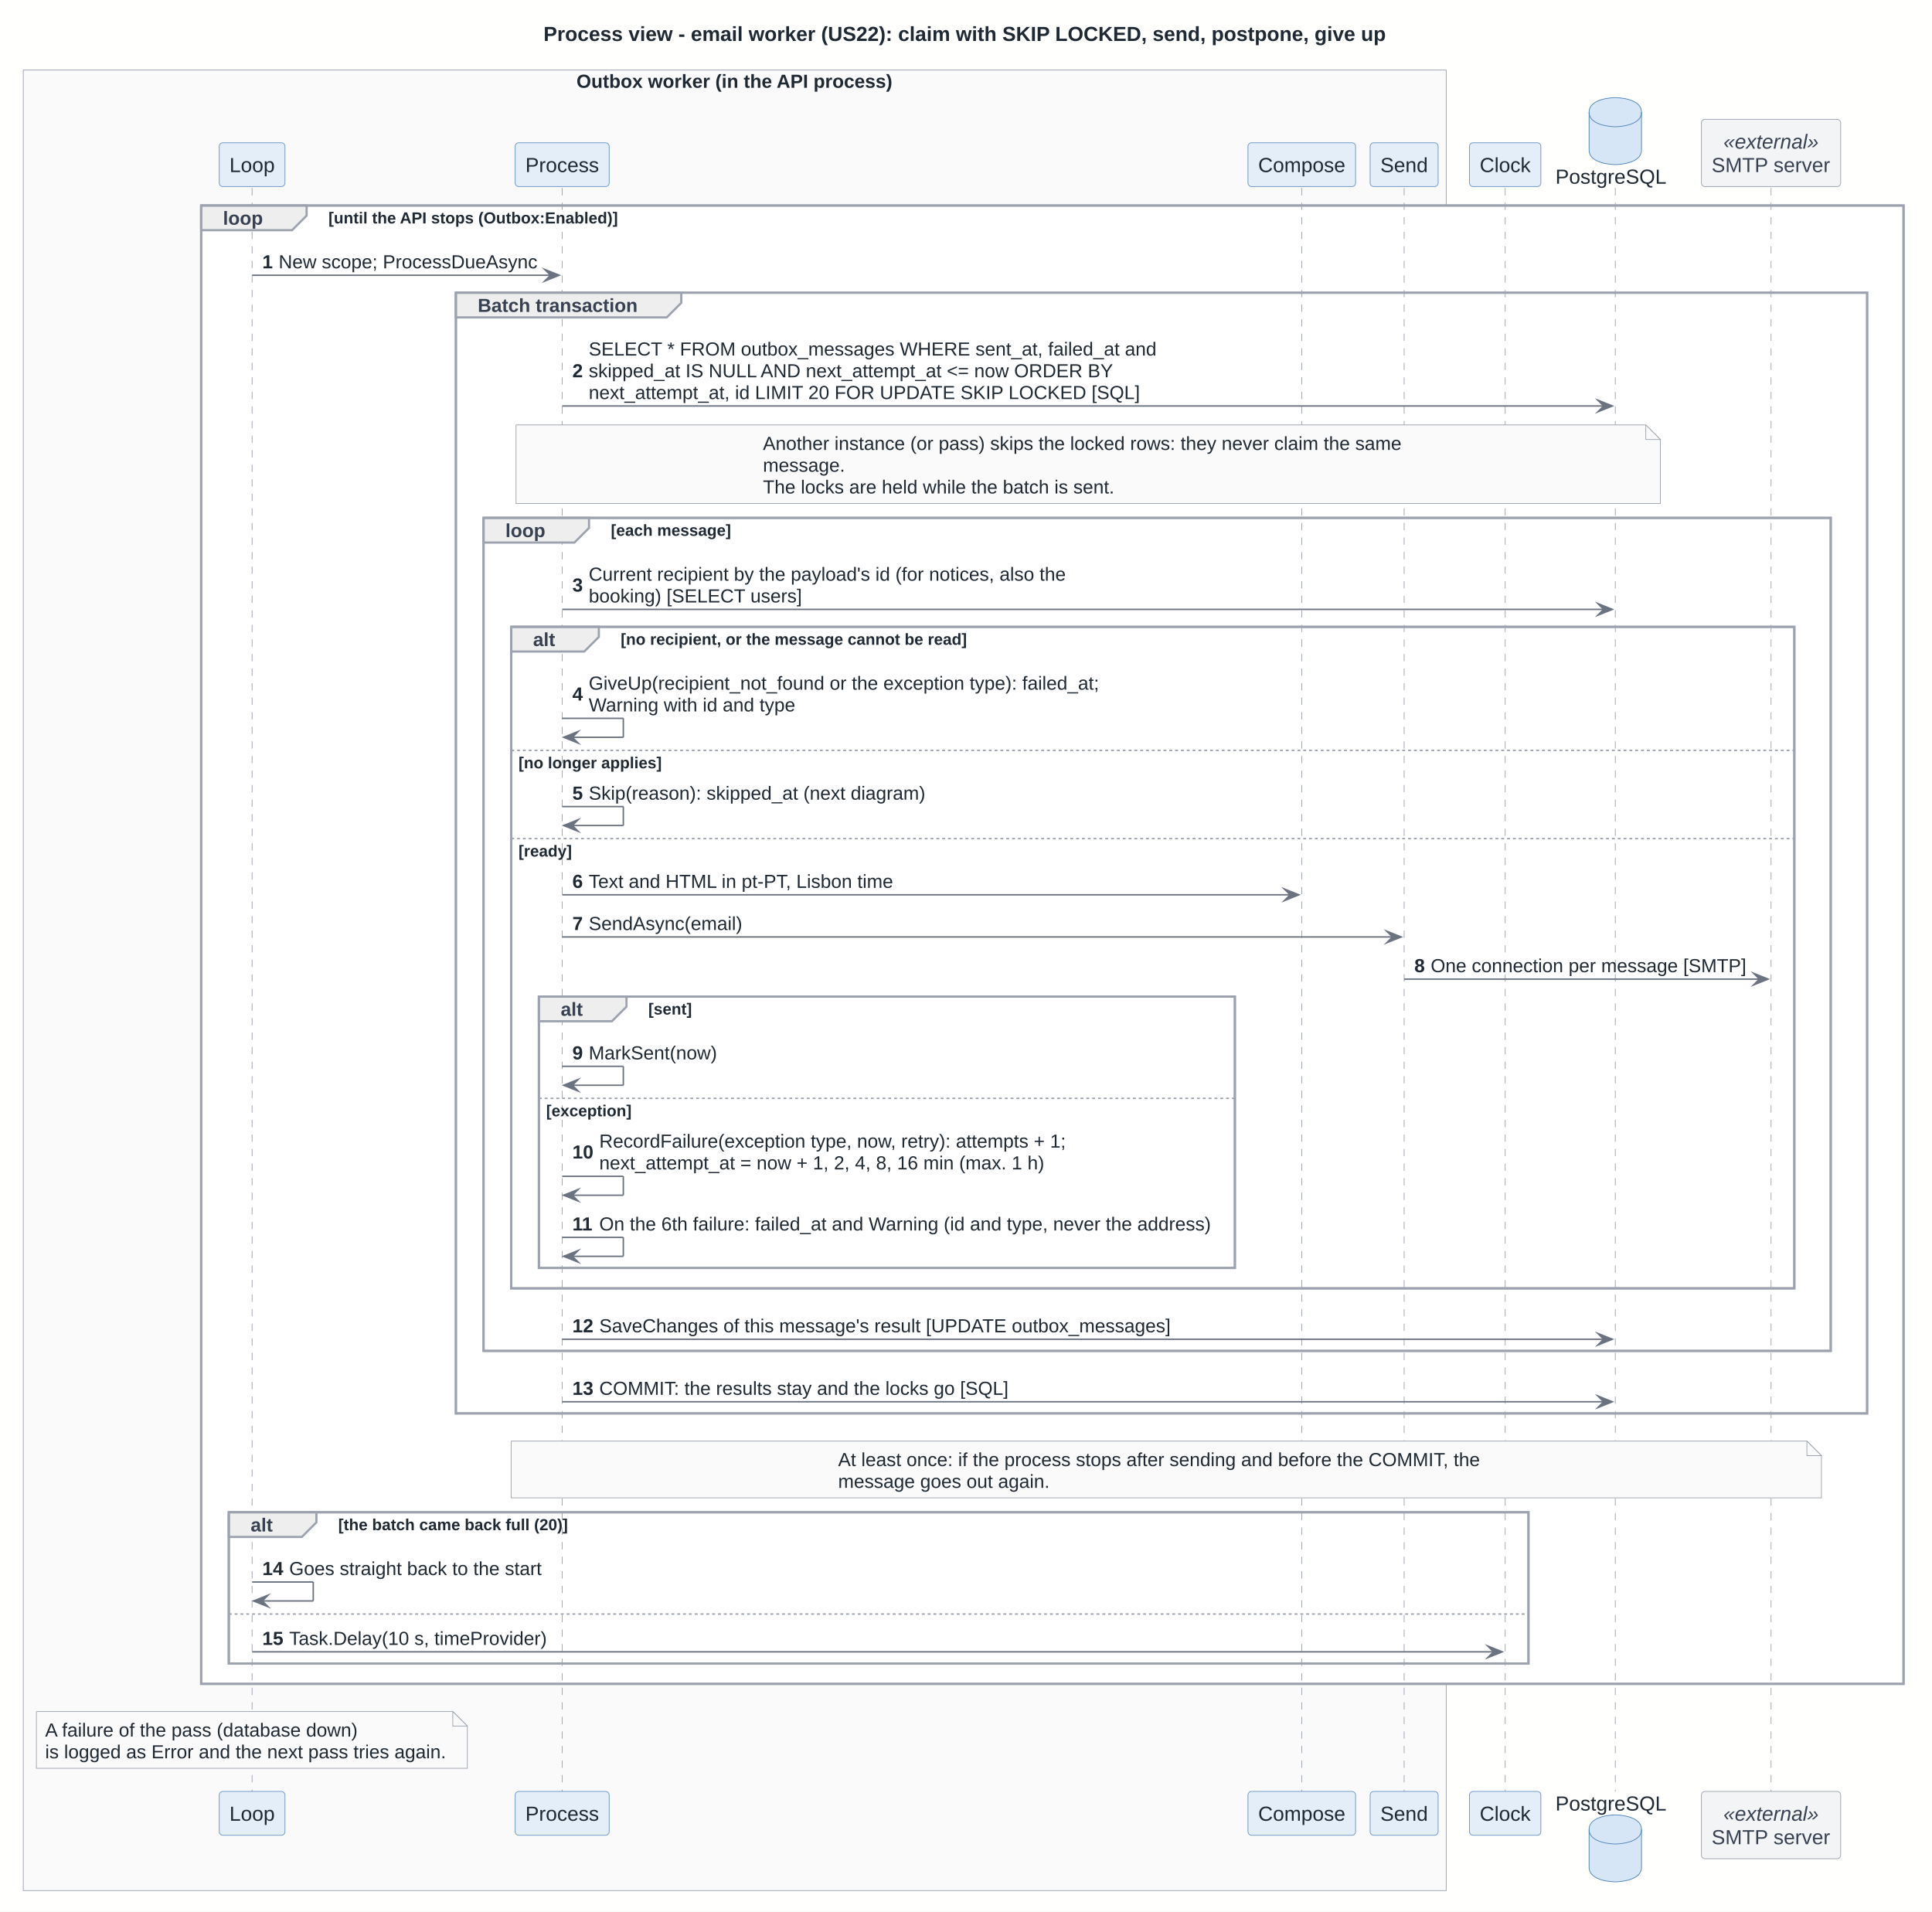
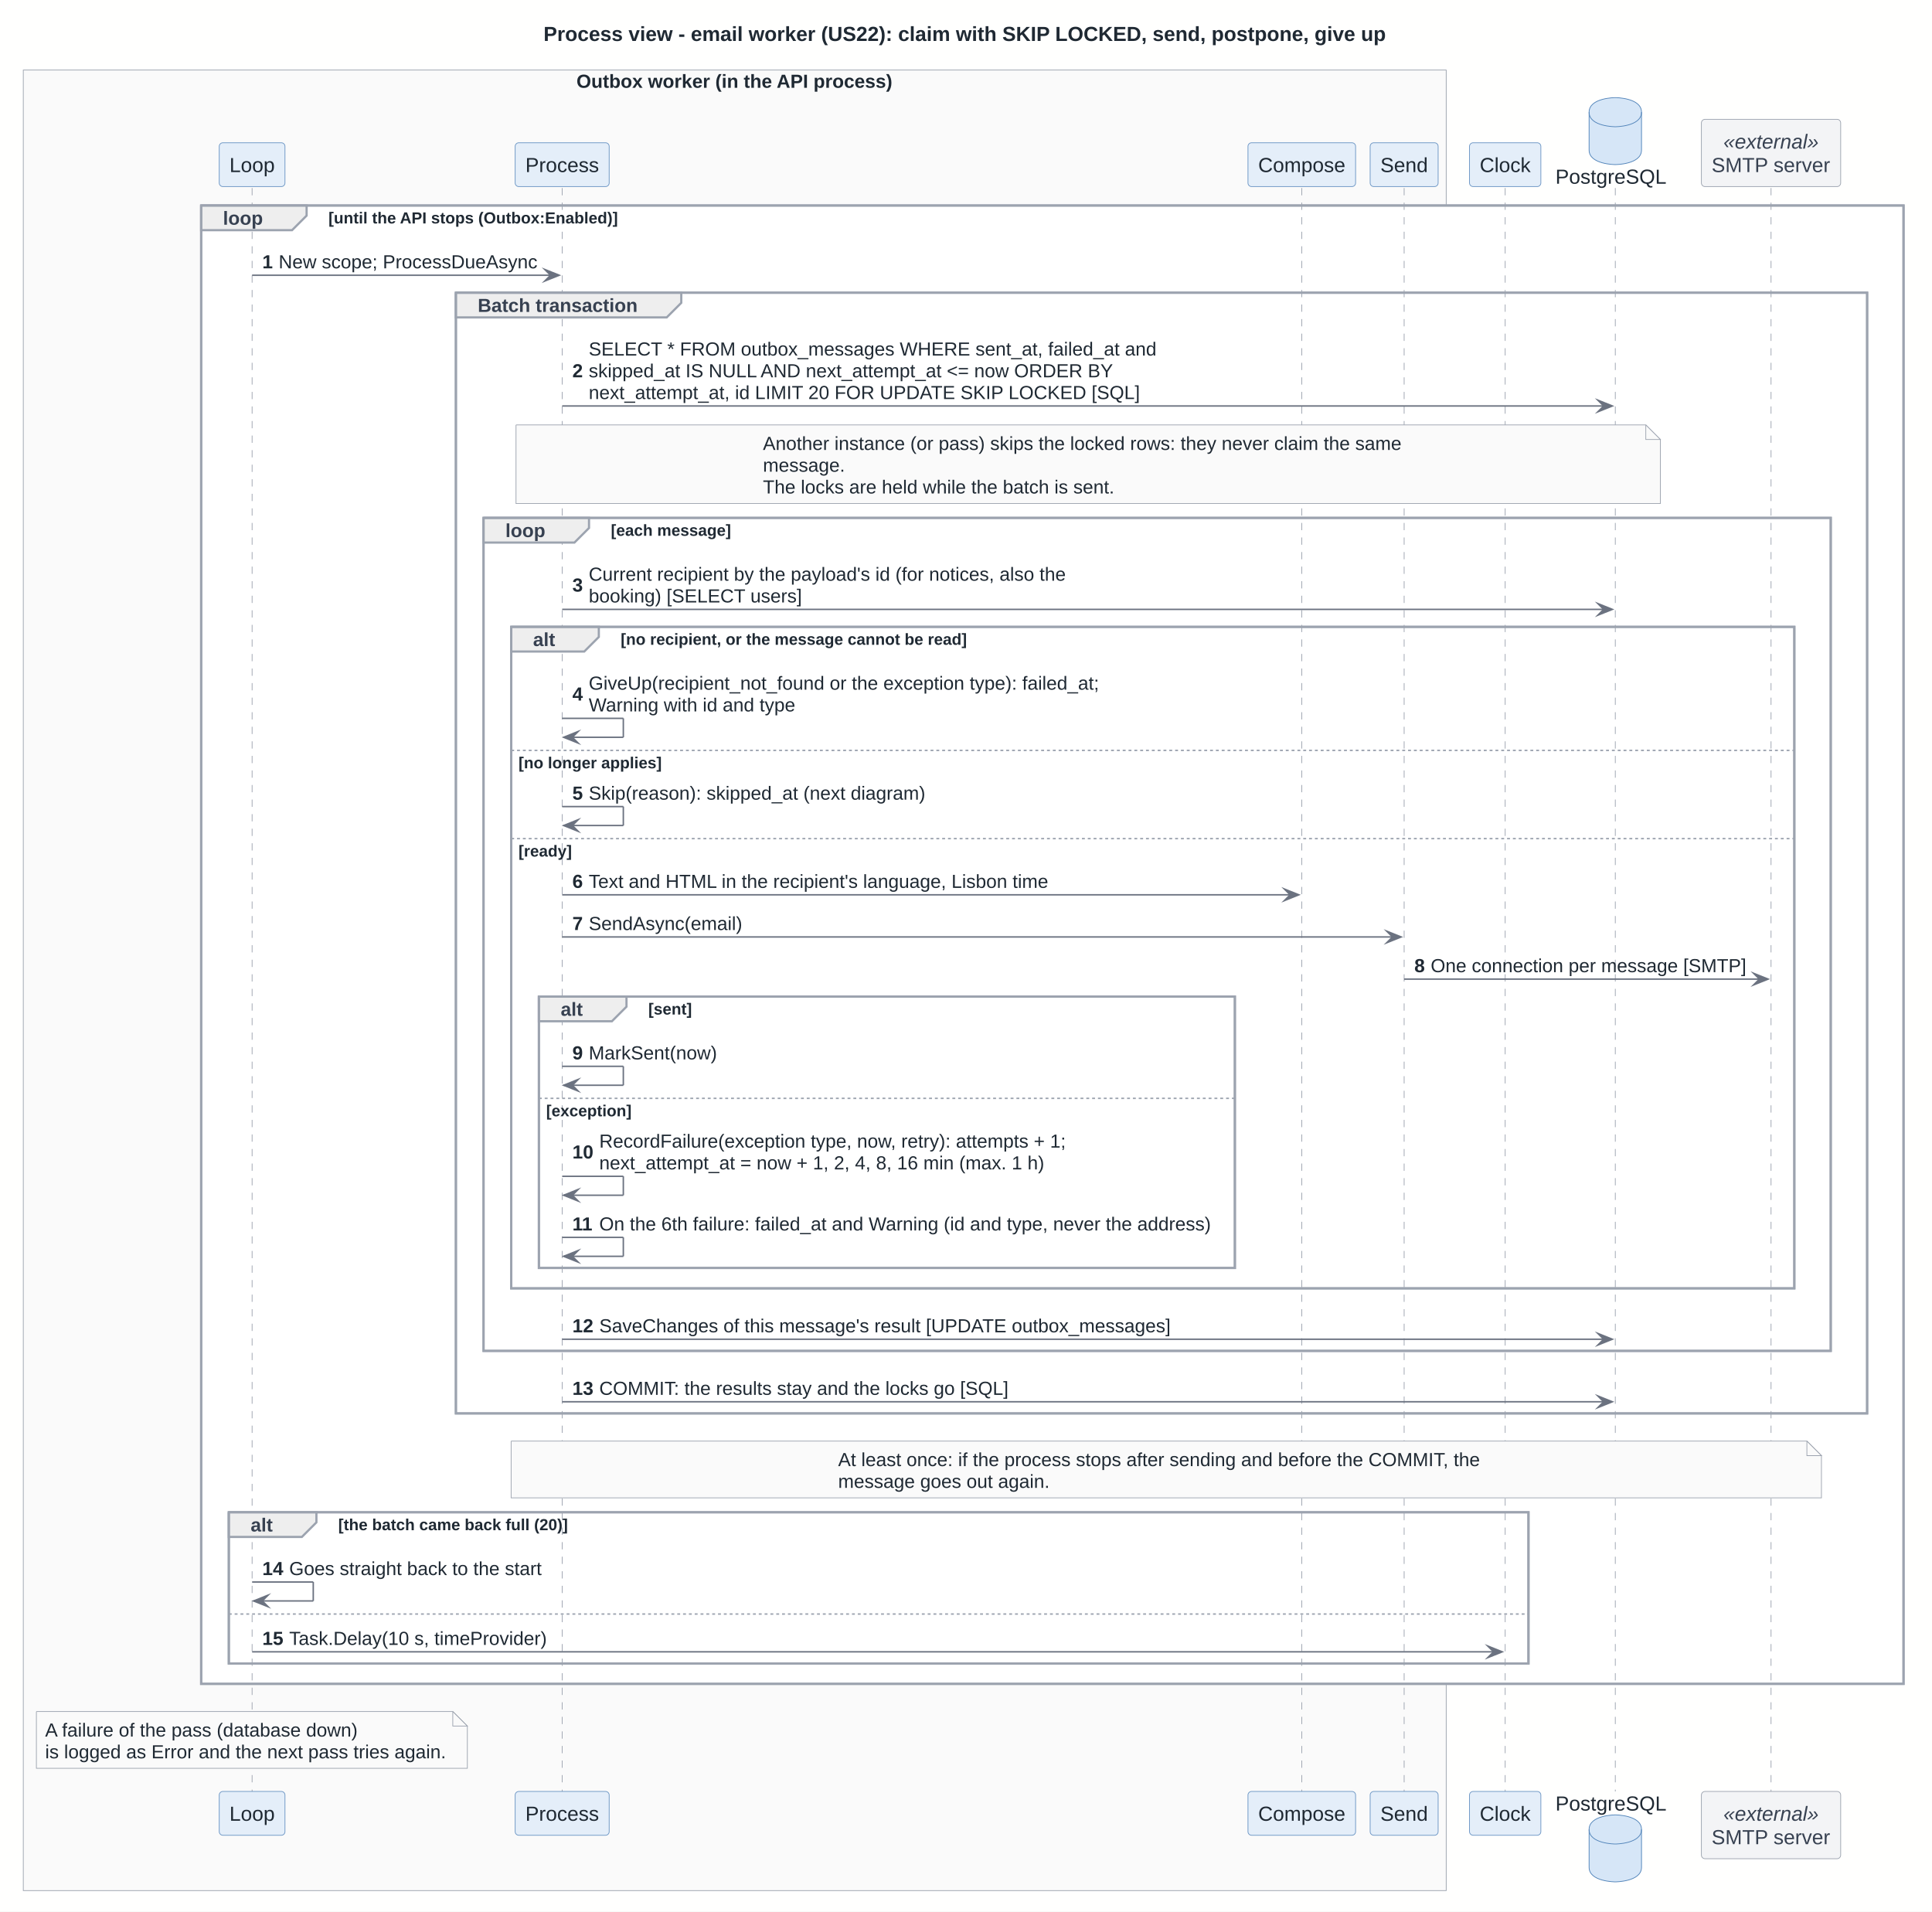
<svg xmlns="http://www.w3.org/2000/svg" version="1.1" data-diagram-type="SEQUENCE" style="width:1327px;height:1313px;background:#FFFFFE;" width="1327px" height="1313px" viewBox="0 0 1327 1313" zoomAndPan="magnify" preserveAspectRatio="none" contentStyleType="text/css">
  <defs />
  <g font-family="sans-serif" lengthAdjust="spacing">
    <rect x="0" y="0" width="1327" height="1313" fill="#FFFFFE" style="stroke:none;" />
    <g class="title" data-source-line="8">
      <text x="373.315" y="28.132" fill="#1F2933" font-size="14" textLength="578.813" font-weight="700" font-family="Arial, Liberation Sans, Helvetica, sans-serif">Process view - email worker (US22): claim with SKIP LOCKED, send, postpone, give up</text>
    </g>
    <rect x="16" y="48.099" width="977.337" height="1250.401" fill="#FAFAFA" style="stroke:#9CA3AF;stroke-width:0.5;" />
    <text x="395.955" y="60.292" fill="#1F2933" font-size="13" textLength="217.426" font-weight="700" font-family="Arial, Liberation Sans, Helvetica, sans-serif">Outbox worker (in the API process)</text>
    <rect x="138.162" y="141.146" width="1169.281" height="1015.357" fill="#FFF" style="stroke:#FFF;stroke-width:1;" />
    <rect x="138.162" y="141.146" width="1169.281" height="1015.357" fill="none" style="stroke:#9CA3AF;stroke-width:1.5;" />
    <rect x="313.132" y="201.043" width="969.311" height="769.716" fill="#FFF" style="stroke:#FFF;stroke-width:1;" />
    <rect x="313.132" y="201.043" width="969.311" height="769.716" fill="none" style="stroke:#9CA3AF;stroke-width:1.5;" />
    <rect x="332.132" y="355.685" width="925.311" height="572.126" fill="#FFF" style="stroke:#FFF;stroke-width:1;" />
    <rect x="332.132" y="355.685" width="925.311" height="572.126" fill="none" style="stroke:#9CA3AF;stroke-width:1.5;" />
    <rect x="351.132" y="430.531" width="881.311" height="454.332" fill="#FFF" style="stroke:#FFF;stroke-width:1;" />
    <rect x="351.132" y="430.531" width="881.311" height="454.332" fill="none" style="stroke:#9CA3AF;stroke-width:1.5;" />
    <rect x="370.132" y="684.47" width="478.043" height="186.393" fill="#FFF" style="stroke:#FFF;stroke-width:1;" />
    <rect x="370.132" y="684.47" width="478.043" height="186.393" fill="none" style="stroke:#9CA3AF;stroke-width:1.5;" />
    <rect x="157.162" y="1038.657" width="892.678" height="103.846" fill="#FFF" style="stroke:#FFF;stroke-width:1;" />
    <rect x="157.162" y="1038.657" width="892.678" height="103.846" fill="none" style="stroke:#9CA3AF;stroke-width:1.5;" />
    <g>
      <rect x="169.662" y="129.146" width="8" height="1101.255" fill="#000" fill-opacity="0" />
      <line x1="173.162" y1="129.146" x2="173.162" y2="1230.401" style="stroke:#9CA3AF;stroke-width:0.5;stroke-dasharray:5,5;" />
    </g>
    <g>
      <rect x="382.632" y="129.146" width="8" height="1101.255" fill="#000" fill-opacity="0" />
      <line x1="386.132" y1="129.146" x2="386.132" y2="1230.401" style="stroke:#9CA3AF;stroke-width:0.5;stroke-dasharray:5,5;" />
    </g>
    <g>
      <rect x="890.634" y="129.146" width="8" height="1101.255" fill="#000" fill-opacity="0" />
      <line x1="894.134" y1="129.146" x2="894.134" y2="1230.401" style="stroke:#9CA3AF;stroke-width:0.5;stroke-dasharray:5,5;" />
    </g>
    <g>
      <rect x="960.94" y="129.146" width="8" height="1101.255" fill="#000" fill-opacity="0" />
      <line x1="964.44" y1="129.146" x2="964.44" y2="1230.401" style="stroke:#9CA3AF;stroke-width:0.5;stroke-dasharray:5,5;" />
    </g>
    <g>
      <rect x="1030.34" y="129.146" width="8" height="1101.255" fill="#000" fill-opacity="0" />
      <line x1="1033.84" y1="129.146" x2="1033.84" y2="1230.401" style="stroke:#9CA3AF;stroke-width:0.5;stroke-dasharray:5,5;" />
    </g>
    <g>
      <rect x="1105.974" y="129.146" width="8" height="1101.255" fill="#000" fill-opacity="0" />
      <line x1="1109.474" y1="129.146" x2="1109.474" y2="1230.401" style="stroke:#9CA3AF;stroke-width:0.5;stroke-dasharray:5,5;" />
    </g>
    <g>
      <rect x="1212.943" y="129.146" width="8" height="1101.255" fill="#000" fill-opacity="0" />
      <line x1="1216.443" y1="129.146" x2="1216.443" y2="1230.401" style="stroke:#9CA3AF;stroke-width:0.5;stroke-dasharray:5,5;" />
    </g>
    <rect x="150.589" y="98.047" width="45.145" height="30.099" fill="#E4EEF9" style="stroke:#6B95C4;stroke-width:0.5;" rx="2.5" ry="2.5" />
    <text x="157.589" y="118.179" fill="#1F2933" font-size="14" textLength="31.145" font-family="Arial, Liberation Sans, Helvetica, sans-serif">Loop</text>
    <rect x="353.846" y="98.047" width="64.572" height="30.099" fill="#E4EEF9" style="stroke:#6B95C4;stroke-width:0.5;" rx="2.5" ry="2.5" />
    <text x="360.846" y="118.179" fill="#1F2933" font-size="14" textLength="50.572" font-family="Arial, Liberation Sans, Helvetica, sans-serif">Process</text>
    <rect x="857.175" y="98.047" width="73.917" height="30.099" fill="#E4EEF9" style="stroke:#6B95C4;stroke-width:0.5;" rx="2.5" ry="2.5" />
    <text x="864.175" y="118.179" fill="#1F2933" font-size="14" textLength="59.917" font-family="Arial, Liberation Sans, Helvetica, sans-serif">Compose</text>
    <rect x="941.092" y="98.047" width="46.696" height="30.099" fill="#E4EEF9" style="stroke:#6B95C4;stroke-width:0.5;" rx="2.5" ry="2.5" />
    <text x="948.092" y="118.179" fill="#1F2933" font-size="14" textLength="32.696" font-family="Arial, Liberation Sans, Helvetica, sans-serif">Send</text>
    <rect x="1009.337" y="98.047" width="49.007" height="30.099" fill="#E4EEF9" style="stroke:#6B95C4;stroke-width:0.5;" rx="2.5" ry="2.5" />
    <text x="1016.337" y="118.179" fill="#1F2933" font-size="14" textLength="35.007" font-family="Arial, Liberation Sans, Helvetica, sans-serif">Clock</text>
    <text x="1068.344" y="126.179" fill="#1F2933" font-size="14" textLength="76.262" font-family="Arial, Liberation Sans, Helvetica, sans-serif">PostgreSQL</text>
    <path d="M1091.474,77.047 C1091.474,67.047 1109.474,67.047 1109.474,67.047 C1109.474,67.047 1127.474,67.047 1127.474,77.047 L1127.474,103.047 C1127.474,113.047 1109.474,113.047 1109.474,113.047 C1109.474,113.047 1091.474,113.047 1091.474,103.047 L1091.474,77.047" style="stroke:#4F82B8;stroke-width:0.5;" fill="#D6E6F7" />
    <path d="M1091.474,77.047 C1091.474,87.047 1109.474,87.047 1109.474,87.047 C1109.474,87.047 1127.474,87.047 1127.474,77.047" style="stroke:#4F82B8;stroke-width:0.5;" fill="none" />
    <rect x="1168.605" y="81.949" width="95.676" height="46.197" fill="#F3F4F6" style="stroke:#9CA3AF;stroke-width:0.5;" rx="2.5" ry="2.5" />
    <text x="1183.753" y="102.081" fill="#374151" font-size="14" textLength="65.379" font-style="italic" font-family="Arial, Liberation Sans, Helvetica, sans-serif">«external»</text>
    <text x="1175.605" y="118.179" fill="#374151" font-size="14" textLength="81.676" font-family="Arial, Liberation Sans, Helvetica, sans-serif">SMTP server</text>
    <rect x="150.589" y="1230.401" width="45.145" height="30.099" fill="#E4EEF9" style="stroke:#6B95C4;stroke-width:0.5;" rx="2.5" ry="2.5" />
    <text x="157.589" y="1250.533" fill="#1F2933" font-size="14" textLength="31.145" font-family="Arial, Liberation Sans, Helvetica, sans-serif">Loop</text>
    <rect x="353.846" y="1230.401" width="64.572" height="30.099" fill="#E4EEF9" style="stroke:#6B95C4;stroke-width:0.5;" rx="2.5" ry="2.5" />
    <text x="360.846" y="1250.533" fill="#1F2933" font-size="14" textLength="50.572" font-family="Arial, Liberation Sans, Helvetica, sans-serif">Process</text>
    <rect x="857.175" y="1230.401" width="73.917" height="30.099" fill="#E4EEF9" style="stroke:#6B95C4;stroke-width:0.5;" rx="2.5" ry="2.5" />
    <text x="864.175" y="1250.533" fill="#1F2933" font-size="14" textLength="59.917" font-family="Arial, Liberation Sans, Helvetica, sans-serif">Compose</text>
    <rect x="941.092" y="1230.401" width="46.696" height="30.099" fill="#E4EEF9" style="stroke:#6B95C4;stroke-width:0.5;" rx="2.5" ry="2.5" />
    <text x="948.092" y="1250.533" fill="#1F2933" font-size="14" textLength="32.696" font-family="Arial, Liberation Sans, Helvetica, sans-serif">Send</text>
    <rect x="1009.337" y="1230.401" width="49.007" height="30.099" fill="#E4EEF9" style="stroke:#6B95C4;stroke-width:0.5;" rx="2.5" ry="2.5" />
    <text x="1016.337" y="1250.533" fill="#1F2933" font-size="14" textLength="35.007" font-family="Arial, Liberation Sans, Helvetica, sans-serif">Clock</text>
    <text x="1068.344" y="1243.533" fill="#1F2933" font-size="14" textLength="76.262" font-family="Arial, Liberation Sans, Helvetica, sans-serif">PostgreSQL</text>
    <path d="M1091.474,1256.5 C1091.474,1246.5 1109.474,1246.5 1109.474,1246.5 C1109.474,1246.5 1127.474,1246.5 1127.474,1256.5 L1127.474,1282.5 C1127.474,1292.5 1109.474,1292.5 1109.474,1292.5 C1109.474,1292.5 1091.474,1292.5 1091.474,1282.5 L1091.474,1256.5" style="stroke:#4F82B8;stroke-width:0.5;" fill="#D6E6F7" />
    <path d="M1091.474,1256.5 C1091.474,1266.5 1109.474,1266.5 1109.474,1266.5 C1109.474,1266.5 1127.474,1266.5 1127.474,1256.5" style="stroke:#4F82B8;stroke-width:0.5;" fill="none" />
    <rect x="1168.605" y="1230.401" width="95.676" height="46.197" fill="#F3F4F6" style="stroke:#9CA3AF;stroke-width:0.5;" rx="2.5" ry="2.5" />
    <text x="1183.753" y="1250.533" fill="#374151" font-size="14" textLength="65.379" font-style="italic" font-family="Arial, Liberation Sans, Helvetica, sans-serif">«external»</text>
    <text x="1175.605" y="1266.631" fill="#374151" font-size="14" textLength="81.676" font-family="Arial, Liberation Sans, Helvetica, sans-serif">SMTP server</text>
    <path d="M138.162,141.146 L210.596,141.146 L210.596,148.095 L200.596,158.095 L138.162,158.095 L138.162,141.146" style="stroke:#9CA3AF;stroke-width:1.5;" fill="#EEE" />
    <rect x="138.162" y="141.146" width="1169.281" height="1015.357" fill="none" style="stroke:#9CA3AF;stroke-width:1.5;" />
    <text x="153.162" y="154.34" fill="#374151" font-size="13" textLength="27.435" font-weight="700" font-family="Arial, Liberation Sans, Helvetica, sans-serif">loop</text>
    <text x="225.596" y="153.464" fill="#1F2933" font-size="11" textLength="199.208" font-weight="700" font-family="Arial, Liberation Sans, Helvetica, sans-serif">[until the API stops (Outbox:Enabled)]</text>
    <polygon points="374.132,185.043,384.132,189.043,374.132,193.043,378.132,189.043" fill="#6B7280" style="stroke:#6B7280;stroke-width:1;stroke-linejoin:miter;stroke-miterlimit:10;" />
    <line x1="173.162" y1="189.043" x2="380.132" y2="189.043" style="stroke:#6B7280;stroke-width:1;" />
    <text x="180.162" y="184.289" fill="#1F2933" font-size="13" font-weight="700" font-family="Arial, Liberation Sans, Helvetica, sans-serif">1</text>
    <text x="191.392" y="184.289" fill="#1F2933" font-size="13" textLength="177.741" font-family="Arial, Liberation Sans, Helvetica, sans-serif">New scope; ProcessDueAsync</text>
    <path d="M313.132,201.043 L467.934,201.043 L467.934,207.992 L457.934,217.992 L313.132,217.992 L313.132,201.043" style="stroke:#9CA3AF;stroke-width:1.5;" fill="#EEE" />
    <rect x="313.132" y="201.043" width="969.311" height="769.716" fill="none" style="stroke:#9CA3AF;stroke-width:1.5;" />
    <text x="328.132" y="214.237" fill="#374151" font-size="13" textLength="109.802" font-weight="700" font-family="Arial, Liberation Sans, Helvetica, sans-serif">Batch transaction</text>
    <polygon points="1097.474,274.838,1107.474,278.838,1097.474,282.838,1101.474,278.838" fill="#6B7280" style="stroke:#6B7280;stroke-width:1;stroke-linejoin:miter;stroke-miterlimit:10;" />
    <line x1="386.132" y1="278.838" x2="1103.474" y2="278.838" style="stroke:#6B7280;stroke-width:1;" />
    <text x="393.132" y="259.135" fill="#1F2933" font-size="13" font-weight="700" font-family="Arial, Liberation Sans, Helvetica, sans-serif">2</text>
    <text x="404.362" y="244.186" fill="#1F2933" font-size="13" textLength="390.178" font-family="Arial, Liberation Sans, Helvetica, sans-serif">SELECT * FROM outbox_messages WHERE sent_at, failed_at and</text>
    <text x="404.362" y="259.135" fill="#1F2933" font-size="13" textLength="361.29" font-family="Arial, Liberation Sans, Helvetica, sans-serif">skipped_at IS NULL AND next_attempt_at &lt;= now ORDER BY</text>
    <text x="404.362" y="274.083" fill="#1F2933" font-size="13" textLength="380.028" font-family="Arial, Liberation Sans, Helvetica, sans-serif">next_attempt_at, id LIMIT 20 FOR UPDATE SKIP LOCKED [SQL]</text>
    <path d="M354.424,291.838 L354.424,345.838 L1140.424,345.838 L1140.424,301.838 L1130.424,291.838 L354.424,291.838" style="stroke:#9CA3AF;stroke-width:0.5;" fill="#FAFAFA" />
    <path d="M1130.424,291.838 L1130.424,301.838 L1140.424,301.838 L1130.424,291.838" style="stroke:#9CA3AF;stroke-width:0.5;" fill="#FAFAFA" />
    <text x="524.011" y="309.032" fill="#1F2933" font-size="13" textLength="438.585" font-family="Arial, Liberation Sans, Helvetica, sans-serif">Another instance (or pass) skips the locked rows: they never claim the same</text>
    <text x="524.011" y="323.981" fill="#1F2933" font-size="13" textLength="56.361" font-family="Arial, Liberation Sans, Helvetica, sans-serif">message.</text>
    <text x="524.011" y="338.93" fill="#1F2933" font-size="13" textLength="241.351" font-family="Arial, Liberation Sans, Helvetica, sans-serif">The locks are held while the batch is sent.</text>
    <path d="M332.132,355.685 L404.567,355.685 L404.567,362.633 L394.567,372.633 L332.132,372.633 L332.132,355.685" style="stroke:#9CA3AF;stroke-width:1.5;" fill="#EEE" />
    <rect x="332.132" y="355.685" width="925.311" height="572.126" fill="none" style="stroke:#9CA3AF;stroke-width:1.5;" />
    <text x="347.132" y="368.878" fill="#374151" font-size="13" textLength="27.435" font-weight="700" font-family="Arial, Liberation Sans, Helvetica, sans-serif">loop</text>
    <text x="419.567" y="368.002" fill="#1F2933" font-size="11" textLength="82.543" font-weight="700" font-family="Arial, Liberation Sans, Helvetica, sans-serif">[each message]</text>
    <polygon points="1097.474,414.531,1107.474,418.531,1097.474,422.531,1101.474,418.531" fill="#6B7280" style="stroke:#6B7280;stroke-width:1;stroke-linejoin:miter;stroke-miterlimit:10;" />
    <line x1="386.132" y1="418.531" x2="1103.474" y2="418.531" style="stroke:#6B7280;stroke-width:1;" />
    <text x="393.132" y="406.302" fill="#1F2933" font-size="13" font-weight="700" font-family="Arial, Liberation Sans, Helvetica, sans-serif">3</text>
    <text x="404.362" y="398.827" fill="#1F2933" font-size="13" textLength="327.653" font-family="Arial, Liberation Sans, Helvetica, sans-serif">Current recipient by the payload's id (for notices, also the</text>
    <text x="404.362" y="413.776" fill="#1F2933" font-size="13" textLength="146.675" font-family="Arial, Liberation Sans, Helvetica, sans-serif">booking) [SELECT users]</text>
    <path d="M351.132,430.531 L411.303,430.531 L411.303,437.479 L401.303,447.479 L351.132,447.479 L351.132,430.531" style="stroke:#9CA3AF;stroke-width:1.5;" fill="#EEE" />
    <rect x="351.132" y="430.531" width="881.311" height="454.332" fill="none" style="stroke:#9CA3AF;stroke-width:1.5;" />
    <text x="366.132" y="443.725" fill="#374151" font-size="13" textLength="15.171" font-weight="700" font-family="Arial, Liberation Sans, Helvetica, sans-serif">alt</text>
    <text x="426.303" y="442.849" fill="#1F2933" font-size="11" textLength="237.778" font-weight="700" font-family="Arial, Liberation Sans, Helvetica, sans-serif">[no recipient, or the message cannot be read]</text>
    <line x1="386.132" y1="493.377" x2="428.132" y2="493.377" style="stroke:#6B7280;stroke-width:1;" />
    <line x1="428.132" y1="493.377" x2="428.132" y2="506.377" style="stroke:#6B7280;stroke-width:1;" />
    <line x1="387.132" y1="506.377" x2="428.132" y2="506.377" style="stroke:#6B7280;stroke-width:1;" />
    <polygon points="397.132,502.377,387.132,506.377,397.132,510.377,393.132,506.377" fill="#6B7280" style="stroke:#6B7280;stroke-width:1;stroke-linejoin:miter;stroke-miterlimit:10;" />
    <text x="393.132" y="481.148" fill="#1F2933" font-size="13" font-weight="700" font-family="Arial, Liberation Sans, Helvetica, sans-serif">4</text>
    <text x="404.362" y="473.673" fill="#1F2933" font-size="13" textLength="350.492" font-family="Arial, Liberation Sans, Helvetica, sans-serif">GiveUp(recipient_not_found or the exception type): failed_at;</text>
    <text x="404.362" y="488.622" fill="#1F2933" font-size="13" textLength="142.353" font-family="Arial, Liberation Sans, Helvetica, sans-serif">Warning with id and type</text>
    <line x1="351.132" y1="515.377" x2="1232.443" y2="515.377" style="stroke:#9CA3AF;stroke-width:1;stroke-dasharray:2,2;" />
    <text x="356.132" y="527.695" fill="#1F2933" font-size="11" textLength="98.393" font-weight="700" font-family="Arial, Liberation Sans, Helvetica, sans-serif">[no longer applies]</text>
    <line x1="386.132" y1="553.975" x2="428.132" y2="553.975" style="stroke:#6B7280;stroke-width:1;" />
    <line x1="428.132" y1="553.975" x2="428.132" y2="566.975" style="stroke:#6B7280;stroke-width:1;" />
    <line x1="387.132" y1="566.975" x2="428.132" y2="566.975" style="stroke:#6B7280;stroke-width:1;" />
    <polygon points="397.132,562.975,387.132,566.975,397.132,570.975,393.132,566.975" fill="#6B7280" style="stroke:#6B7280;stroke-width:1;stroke-linejoin:miter;stroke-miterlimit:10;" />
    <text x="393.132" y="549.22" fill="#1F2933" font-size="13" font-weight="700" font-family="Arial, Liberation Sans, Helvetica, sans-serif">5</text>
    <text x="404.362" y="549.22" fill="#1F2933" font-size="13" textLength="231.22" font-family="Arial, Liberation Sans, Helvetica, sans-serif">Skip(reason): skipped_at (next diagram)</text>
    <line x1="351.132" y1="575.975" x2="1232.443" y2="575.975" style="stroke:#9CA3AF;stroke-width:1;stroke-dasharray:2,2;" />
    <text x="356.132" y="588.292" fill="#1F2933" font-size="11" textLength="36.679" font-weight="700" font-family="Arial, Liberation Sans, Helvetica, sans-serif">[ready]</text>
    <polygon points="882.134,610.572,892.134,614.572,882.134,618.572,886.134,614.572" fill="#6B7280" style="stroke:#6B7280;stroke-width:1;stroke-linejoin:miter;stroke-miterlimit:10;" />
    <line x1="386.132" y1="614.572" x2="888.134" y2="614.572" style="stroke:#6B7280;stroke-width:1;" />
    <text x="393.132" y="609.817" fill="#1F2933" font-size="13" font-weight="700" font-family="Arial, Liberation Sans, Helvetica, sans-serif">6</text>
-     <text x="404.362" y="609.817" fill="#1F2933" font-size="13" textLength="212.412" font-family="Arial, Liberation Sans, Helvetica, sans-serif">Text and HTML in pt-PT, Lisbon time</text>
+     <text x="404.362" y="609.817" fill="#1F2933" font-size="13" textLength="317.542" font-family="Arial, Liberation Sans, Helvetica, sans-serif">Text and HTML in the recipient's language, Lisbon time</text>
    <polygon points="952.44,639.521,962.44,643.521,952.44,647.521,956.44,643.521" fill="#6B7280" style="stroke:#6B7280;stroke-width:1;stroke-linejoin:miter;stroke-miterlimit:10;" />
    <line x1="386.132" y1="643.521" x2="958.44" y2="643.521" style="stroke:#6B7280;stroke-width:1;" />
    <text x="393.132" y="638.766" fill="#1F2933" font-size="13" font-weight="700" font-family="Arial, Liberation Sans, Helvetica, sans-serif">7</text>
    <text x="404.362" y="638.766" fill="#1F2933" font-size="13" textLength="105.485" font-family="Arial, Liberation Sans, Helvetica, sans-serif">SendAsync(email)</text>
    <polygon points="1204.443,668.47,1214.443,672.47,1204.443,676.47,1208.443,672.47" fill="#6B7280" style="stroke:#6B7280;stroke-width:1;stroke-linejoin:miter;stroke-miterlimit:10;" />
    <line x1="964.44" y1="672.47" x2="1210.443" y2="672.47" style="stroke:#6B7280;stroke-width:1;" />
    <text x="971.44" y="667.715" fill="#1F2933" font-size="13" font-weight="700" font-family="Arial, Liberation Sans, Helvetica, sans-serif">8</text>
    <text x="982.67" y="667.715" fill="#1F2933" font-size="13" textLength="216.772" font-family="Arial, Liberation Sans, Helvetica, sans-serif">One connection per message [SMTP]</text>
    <path d="M370.132,684.47 L430.303,684.47 L430.303,691.418 L420.303,701.418 L370.132,701.418 L370.132,684.47" style="stroke:#9CA3AF;stroke-width:1.5;" fill="#EEE" />
    <rect x="370.132" y="684.47" width="478.043" height="186.393" fill="none" style="stroke:#9CA3AF;stroke-width:1.5;" />
    <text x="385.132" y="697.664" fill="#374151" font-size="13" textLength="15.171" font-weight="700" font-family="Arial, Liberation Sans, Helvetica, sans-serif">alt</text>
    <text x="445.303" y="696.788" fill="#1F2933" font-size="11" textLength="29.944" font-weight="700" font-family="Arial, Liberation Sans, Helvetica, sans-serif">[sent]</text>
    <line x1="386.132" y1="732.367" x2="428.132" y2="732.367" style="stroke:#6B7280;stroke-width:1;" />
    <line x1="428.132" y1="732.367" x2="428.132" y2="745.367" style="stroke:#6B7280;stroke-width:1;" />
    <line x1="387.132" y1="745.367" x2="428.132" y2="745.367" style="stroke:#6B7280;stroke-width:1;" />
    <polygon points="397.132,741.367,387.132,745.367,397.132,749.367,393.132,745.367" fill="#6B7280" style="stroke:#6B7280;stroke-width:1;stroke-linejoin:miter;stroke-miterlimit:10;" />
    <text x="393.132" y="727.612" fill="#1F2933" font-size="13" font-weight="700" font-family="Arial, Liberation Sans, Helvetica, sans-serif">9</text>
    <text x="404.362" y="727.612" fill="#1F2933" font-size="13" textLength="88.137" font-family="Arial, Liberation Sans, Helvetica, sans-serif">MarkSent(now)</text>
    <line x1="370.132" y1="754.367" x2="848.175" y2="754.367" style="stroke:#9CA3AF;stroke-width:1;stroke-dasharray:2,2;" />
    <text x="375.132" y="766.685" fill="#1F2933" font-size="11" textLength="58.674" font-weight="700" font-family="Arial, Liberation Sans, Helvetica, sans-serif">[exception]</text>
    <line x1="386.132" y1="807.914" x2="428.132" y2="807.914" style="stroke:#6B7280;stroke-width:1;" />
    <line x1="428.132" y1="807.914" x2="428.132" y2="820.914" style="stroke:#6B7280;stroke-width:1;" />
    <line x1="387.132" y1="820.914" x2="428.132" y2="820.914" style="stroke:#6B7280;stroke-width:1;" />
    <polygon points="397.132,816.914,387.132,820.914,397.132,824.914,393.132,820.914" fill="#6B7280" style="stroke:#6B7280;stroke-width:1;stroke-linejoin:miter;stroke-miterlimit:10;" />
    <text x="393.132" y="795.684" fill="#1F2933" font-size="13" textLength="14.46" font-weight="700" font-family="Arial, Liberation Sans, Helvetica, sans-serif">10</text>
    <text x="411.592" y="788.21" fill="#1F2933" font-size="13" textLength="321.166" font-family="Arial, Liberation Sans, Helvetica, sans-serif">RecordFailure(exception type, now, retry): attempts + 1;</text>
    <text x="411.592" y="803.159" fill="#1F2933" font-size="13" textLength="305.665" font-family="Arial, Liberation Sans, Helvetica, sans-serif">next_attempt_at = now + 1, 2, 4, 8, 16 min (max. 1 h)</text>
    <line x1="386.132" y1="849.862" x2="428.132" y2="849.862" style="stroke:#6B7280;stroke-width:1;" />
    <line x1="428.132" y1="849.862" x2="428.132" y2="862.862" style="stroke:#6B7280;stroke-width:1;" />
    <line x1="387.132" y1="862.862" x2="428.132" y2="862.862" style="stroke:#6B7280;stroke-width:1;" />
    <polygon points="397.132,858.862,387.132,862.862,397.132,866.862,393.132,862.862" fill="#6B7280" style="stroke:#6B7280;stroke-width:1;stroke-linejoin:miter;stroke-miterlimit:10;" />
    <text x="393.132" y="845.107" fill="#1F2933" font-size="13" textLength="14.46" font-weight="700" font-family="Arial, Liberation Sans, Helvetica, sans-serif">11</text>
    <text x="411.592" y="845.107" fill="#1F2933" font-size="13" textLength="420.583" font-family="Arial, Liberation Sans, Helvetica, sans-serif">On the 6th failure: failed_at and Warning (id and type, never the address)</text>
    <polygon points="1097.474,915.811,1107.474,919.811,1097.474,923.811,1101.474,919.811" fill="#6B7280" style="stroke:#6B7280;stroke-width:1;stroke-linejoin:miter;stroke-miterlimit:10;" />
    <line x1="386.132" y1="919.811" x2="1103.474" y2="919.811" style="stroke:#6B7280;stroke-width:1;" />
    <text x="393.132" y="915.056" fill="#1F2933" font-size="13" textLength="14.46" font-weight="700" font-family="Arial, Liberation Sans, Helvetica, sans-serif">12</text>
    <text x="411.592" y="915.056" fill="#1F2933" font-size="13" textLength="393.396" font-family="Arial, Liberation Sans, Helvetica, sans-serif">SaveChanges of this message's result [UPDATE outbox_messages]</text>
    <polygon points="1097.474,958.76,1107.474,962.76,1097.474,966.76,1101.474,962.76" fill="#6B7280" style="stroke:#6B7280;stroke-width:1;stroke-linejoin:miter;stroke-miterlimit:10;" />
    <line x1="386.132" y1="962.76" x2="1103.474" y2="962.76" style="stroke:#6B7280;stroke-width:1;" />
    <text x="393.132" y="958.005" fill="#1F2933" font-size="13" textLength="14.46" font-weight="700" font-family="Arial, Liberation Sans, Helvetica, sans-serif">13</text>
    <text x="411.592" y="958.005" fill="#1F2933" font-size="13" textLength="282.496" font-family="Arial, Liberation Sans, Helvetica, sans-serif">COMMIT: the results stay and the locks go [SQL]</text>
    <path d="M351.07,989.76 L351.07,1028.76 L1251.07,1028.76 L1251.07,999.76 L1241.07,989.76 L351.07,989.76" style="stroke:#9CA3AF;stroke-width:0.5;" fill="#FAFAFA" />
    <path d="M1241.07,989.76 L1241.07,999.76 L1251.07,999.76 L1241.07,989.76" style="stroke:#9CA3AF;stroke-width:0.5;" fill="#FAFAFA" />
    <text x="575.673" y="1006.954" fill="#1F2933" font-size="13" textLength="442.229" font-family="Arial, Liberation Sans, Helvetica, sans-serif">At least once: if the process stops after sending and before the COMMIT, the</text>
    <text x="575.673" y="1021.902" fill="#1F2933" font-size="13" textLength="145.266" font-family="Arial, Liberation Sans, Helvetica, sans-serif">message goes out again.</text>
    <path d="M157.162,1038.657 L217.333,1038.657 L217.333,1045.606 L207.333,1055.606 L157.162,1055.606 L157.162,1038.657" style="stroke:#9CA3AF;stroke-width:1.5;" fill="#EEE" />
    <rect x="157.162" y="1038.657" width="892.678" height="103.846" fill="none" style="stroke:#9CA3AF;stroke-width:1.5;" />
    <text x="172.162" y="1051.851" fill="#374151" font-size="13" textLength="15.171" font-weight="700" font-family="Arial, Liberation Sans, Helvetica, sans-serif">alt</text>
    <text x="232.333" y="1050.975" fill="#1F2933" font-size="11" textLength="157.706" font-weight="700" font-family="Arial, Liberation Sans, Helvetica, sans-serif">[the batch came back full (20)]</text>
    <line x1="173.162" y1="1086.555" x2="215.162" y2="1086.555" style="stroke:#6B7280;stroke-width:1;" />
    <line x1="215.162" y1="1086.555" x2="215.162" y2="1099.555" style="stroke:#6B7280;stroke-width:1;" />
    <line x1="174.162" y1="1099.555" x2="215.162" y2="1099.555" style="stroke:#6B7280;stroke-width:1;" />
    <polygon points="184.162,1095.555,174.162,1099.555,184.162,1103.555,180.162,1099.555" fill="#6B7280" style="stroke:#6B7280;stroke-width:1;stroke-linejoin:miter;stroke-miterlimit:10;" />
    <text x="180.162" y="1081.8" fill="#1F2933" font-size="13" textLength="14.46" font-weight="700" font-family="Arial, Liberation Sans, Helvetica, sans-serif">14</text>
    <text x="198.622" y="1081.8" fill="#1F2933" font-size="13" textLength="173.418" font-family="Arial, Liberation Sans, Helvetica, sans-serif">Goes straight back to the start</text>
    <line x1="157.162" y1="1108.555" x2="1049.84" y2="1108.555" style="stroke:#9CA3AF;stroke-width:1;stroke-dasharray:2,2;" />
    <polygon points="1021.84,1130.503,1031.84,1134.503,1021.84,1138.503,1025.84,1134.503" fill="#6B7280" style="stroke:#6B7280;stroke-width:1;stroke-linejoin:miter;stroke-miterlimit:10;" />
    <line x1="173.162" y1="1134.503" x2="1027.84" y2="1134.503" style="stroke:#6B7280;stroke-width:1;" />
    <text x="180.162" y="1129.749" fill="#1F2933" font-size="13" textLength="14.46" font-weight="700" font-family="Arial, Liberation Sans, Helvetica, sans-serif">15</text>
    <text x="198.622" y="1129.749" fill="#1F2933" font-size="13" textLength="178.439" font-family="Arial, Liberation Sans, Helvetica, sans-serif">Task.Delay(10 s, timeProvider)</text>
    <path d="M25,1175.503 L25,1214.503 L321,1214.503 L321,1185.503 L311,1175.503 L25,1175.503" style="stroke:#9CA3AF;stroke-width:0.5;" fill="#FAFAFA" />
    <path d="M311,1175.503 L311,1185.503 L321,1185.503 L311,1175.503" style="stroke:#9CA3AF;stroke-width:0.5;" fill="#FAFAFA" />
    <text x="31" y="1192.697" fill="#1F2933" font-size="13" textLength="215.351" font-family="Arial, Liberation Sans, Helvetica, sans-serif">A failure of the pass (database down)</text>
    <text x="31" y="1207.646" fill="#1F2933" font-size="13" textLength="275.323" font-family="Arial, Liberation Sans, Helvetica, sans-serif">is logged as Error and the next pass tries again.</text>
  </g>
</svg>
